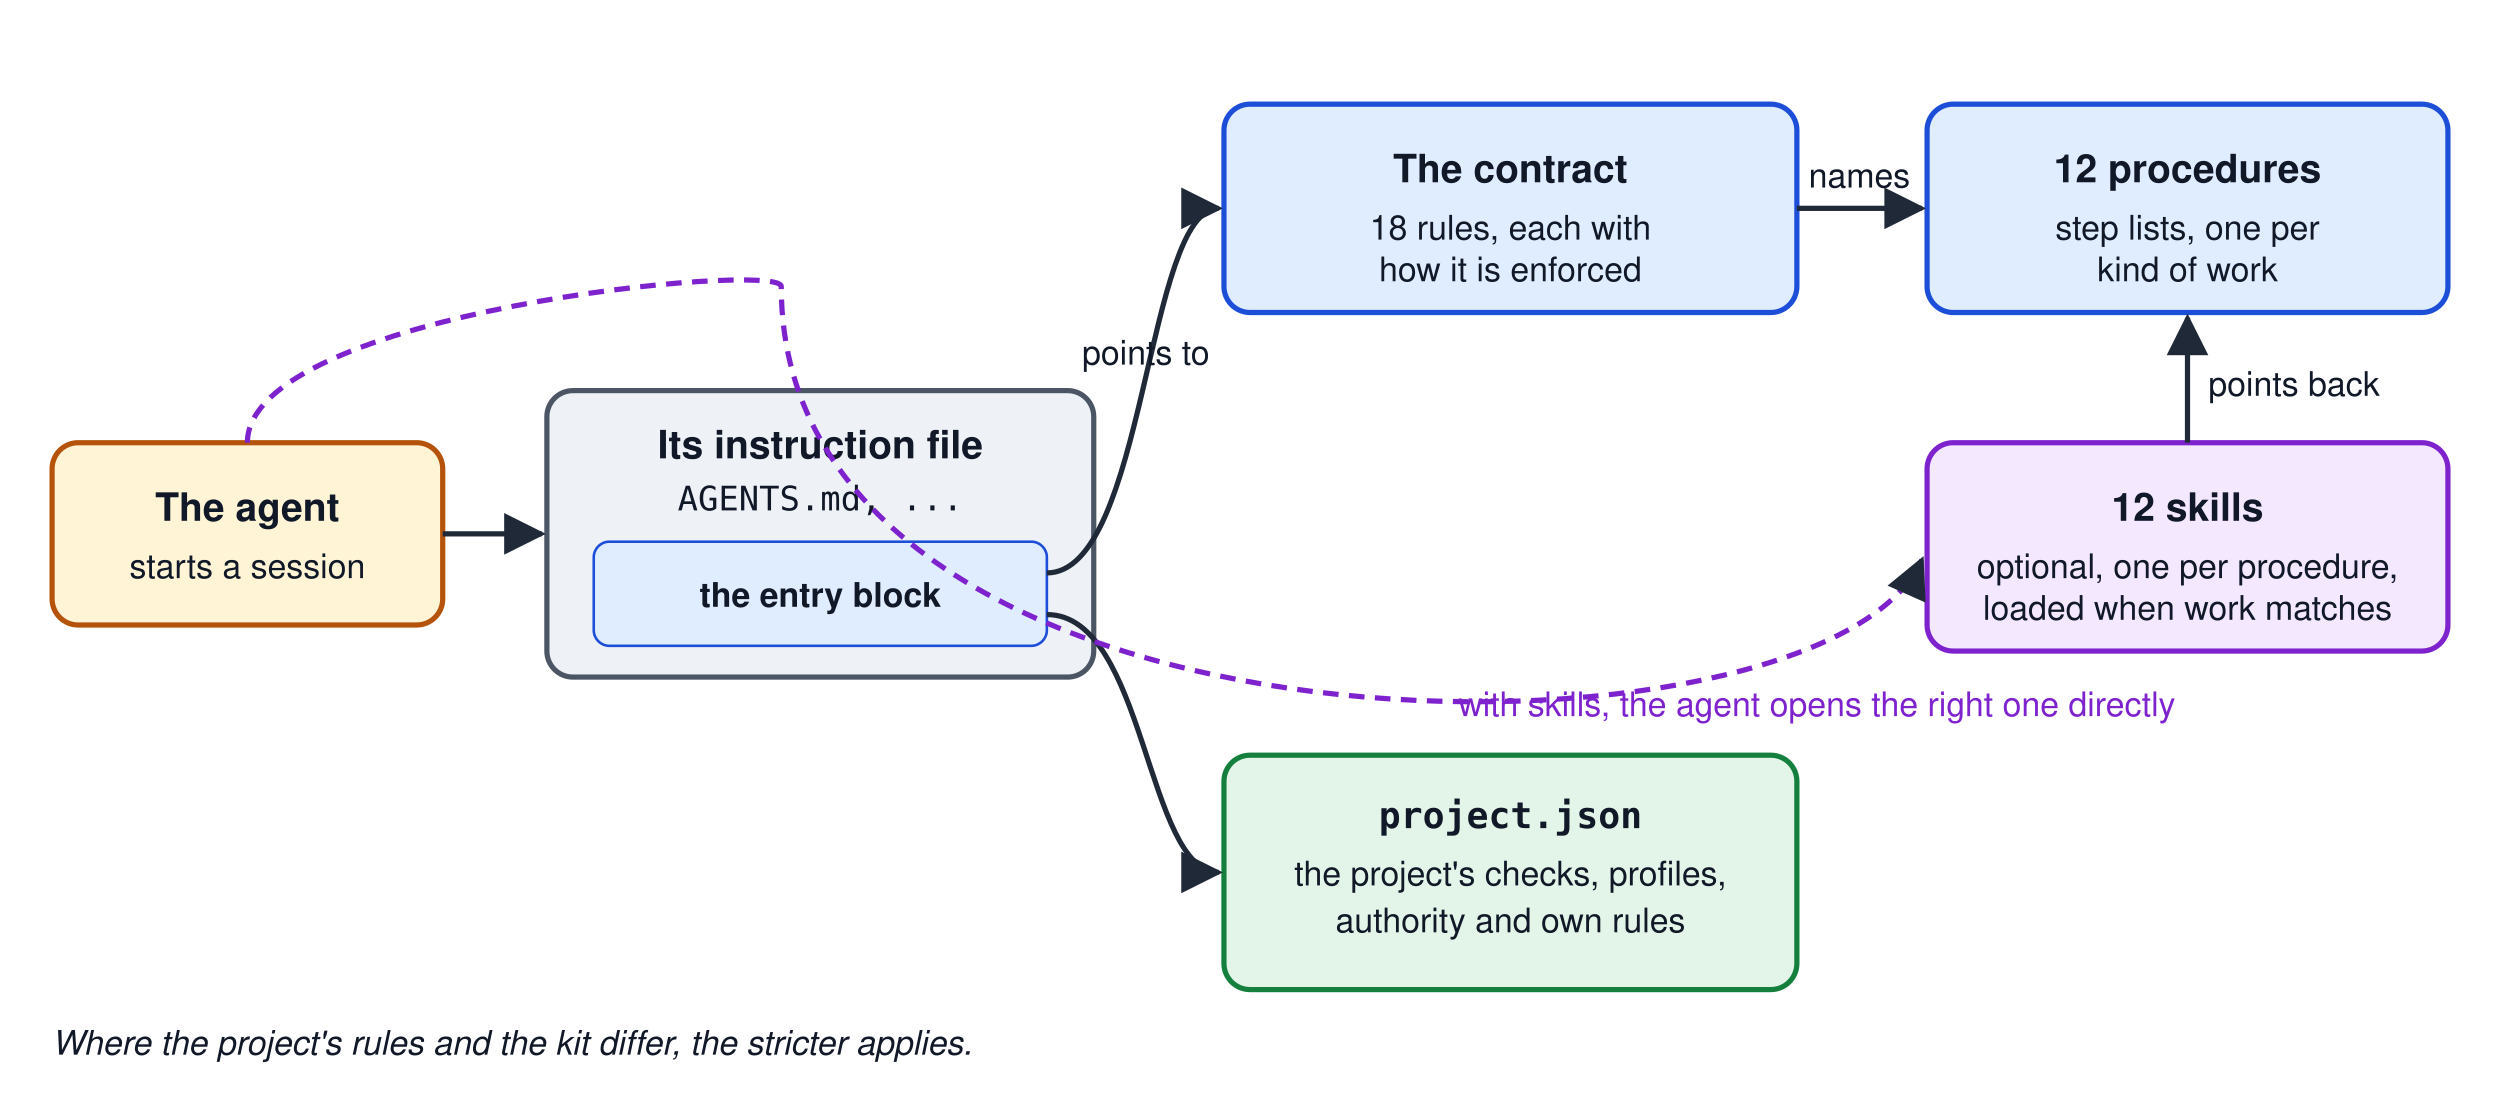
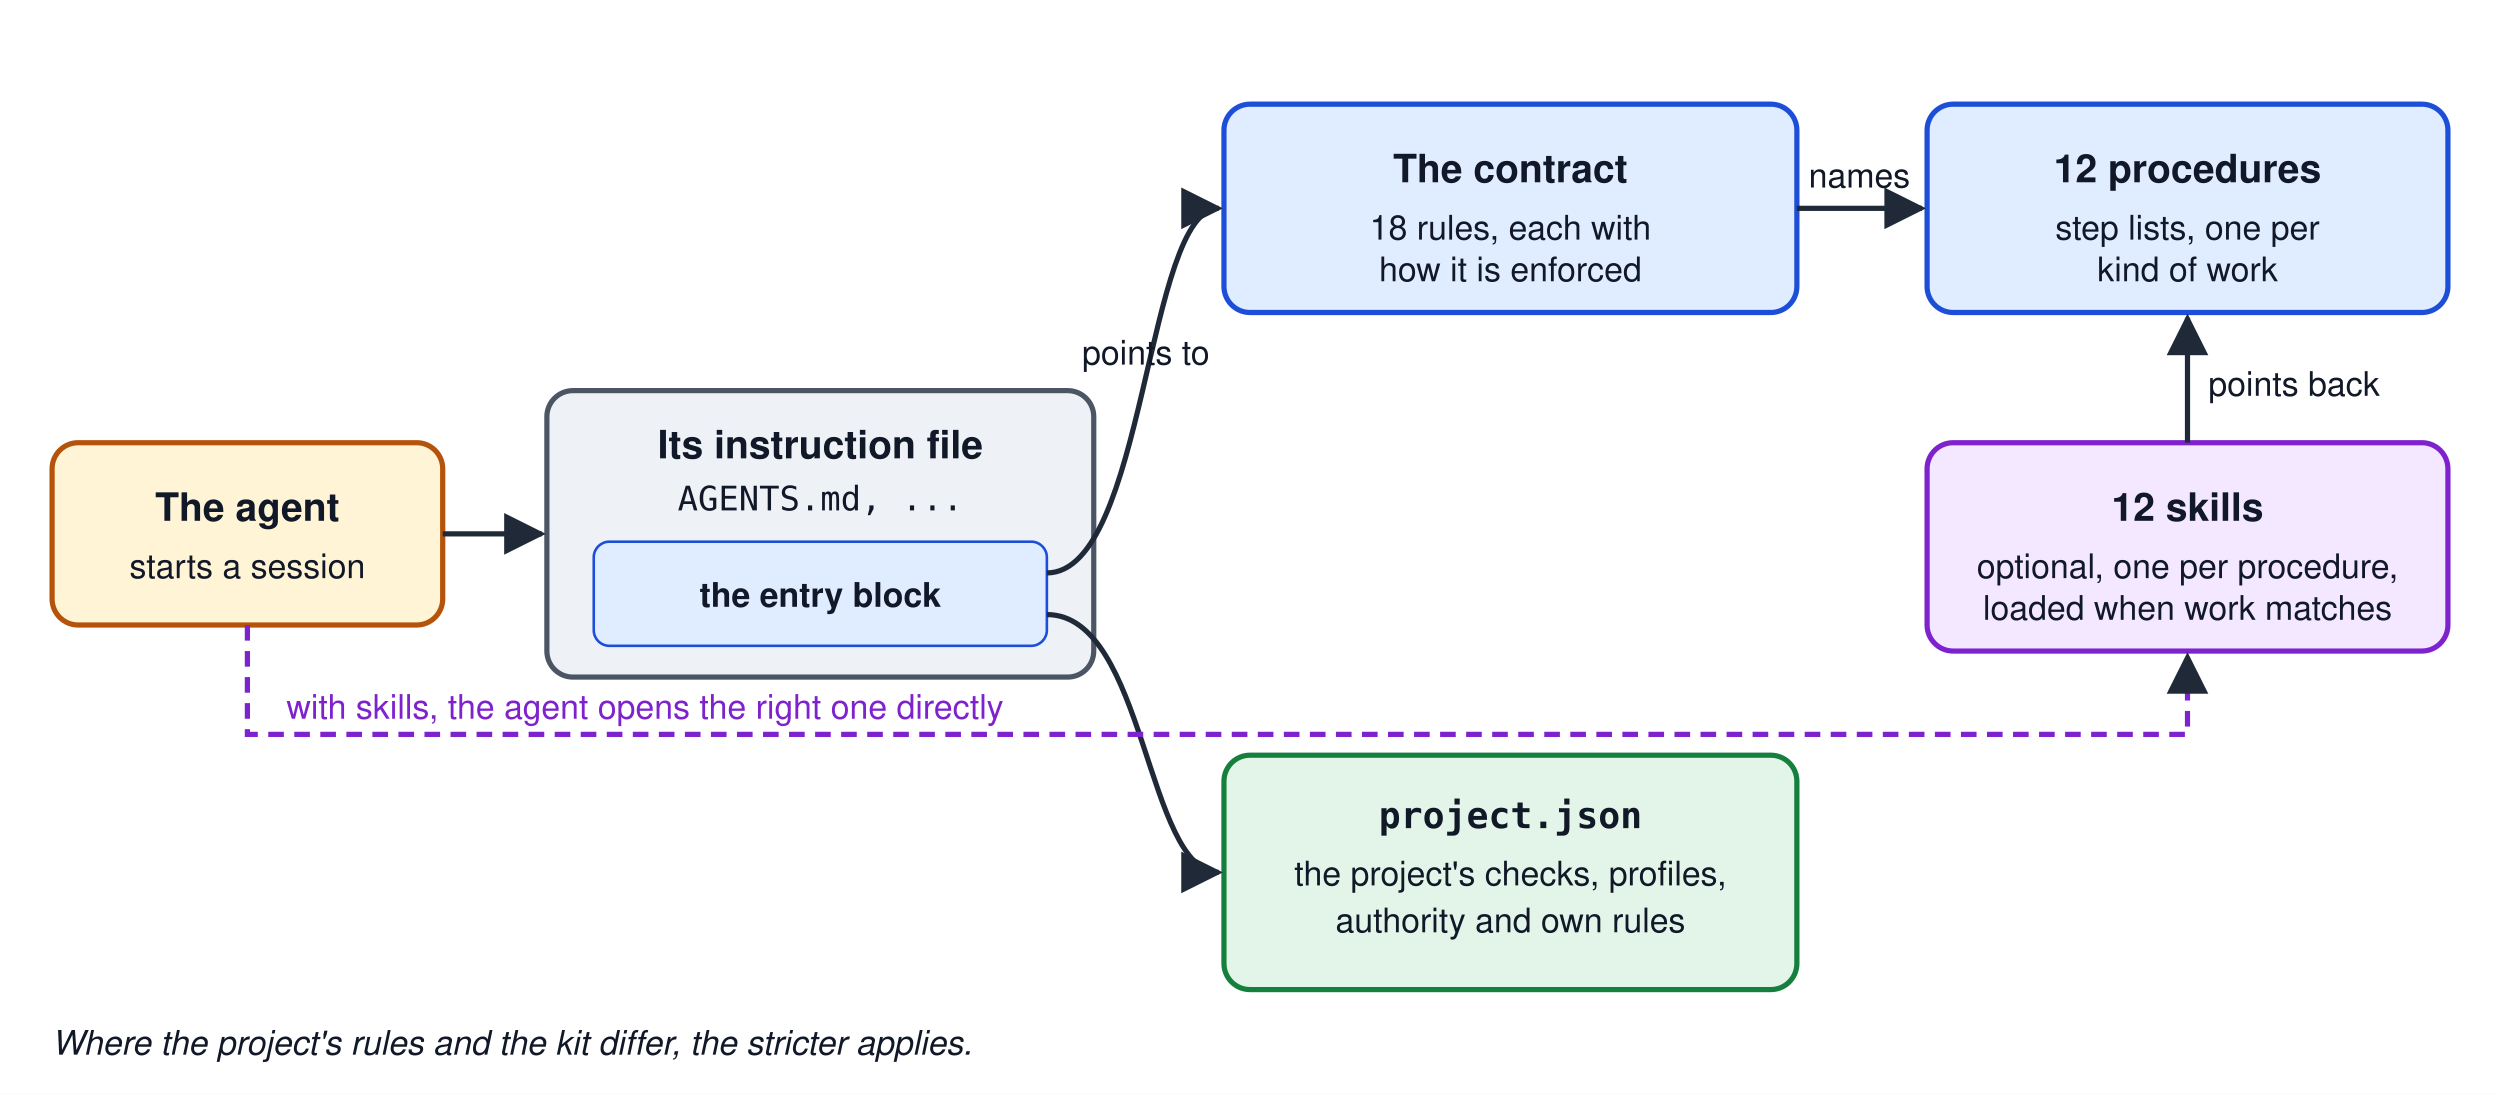
<svg xmlns="http://www.w3.org/2000/svg" viewBox="0 0 960 420" width="960" height="420" role="img" aria-labelledby="title desc" font-family="Helvetica, Arial, sans-serif">
  <defs>
    <marker id="arrow" viewBox="0 0 10 10" refX="9" refY="5" markerWidth="8" markerHeight="8" orient="auto-start-reverse">
      <path d="M0,0 L10,5 L0,10 z" fill="#1f2937" />
    </marker>
  </defs>
  <rect width="960" height="420" fill="#ffffff" />
  <g font-size="15" fill="#111827" text-anchor="middle">
    <rect x="20" y="170" width="150" height="70" rx="10" fill="#fff4d6" stroke="#b45309" stroke-width="2" />
    <text x="95" y="200" font-weight="bold">The agent</text>
    <text x="95" y="222" font-size="13">starts a session</text>
    <rect x="210" y="150" width="210" height="110" rx="10" fill="#eef2f7" stroke="#4b5563" stroke-width="2" />
    <text x="315" y="176" font-weight="bold">Its instruction file</text>
    <text x="315" y="196" font-size="13" font-family="Menlo, Consolas, monospace">AGENTS.md, ...</text>
    <rect x="228" y="208" width="174" height="40" rx="6" fill="#e0ecff" stroke="#1d4ed8" />
    <text x="315" y="233" font-size="13" font-weight="bold">the entry block</text>
    <rect x="470" y="40" width="220" height="80" rx="10" fill="#e0ecff" stroke="#1d4ed8" stroke-width="2" />
    <text x="580" y="70" font-weight="bold">The contract</text>
    <text x="580" y="92" font-size="13">18 rules, each with</text>
    <text x="580" y="108" font-size="13">how it is enforced</text>
    <rect x="470" y="290" width="220" height="90" rx="10" fill="#e3f5e8" stroke="#15803d" stroke-width="2" />
    <text x="580" y="318" font-weight="bold" font-family="Menlo, Consolas, monospace" font-size="14">project.json</text>
    <text x="580" y="340" font-size="13">the project's checks, profiles,</text>
    <text x="580" y="358" font-size="13">authority and own rules</text>
    <rect x="740" y="40" width="200" height="80" rx="10" fill="#e0ecff" stroke="#1d4ed8" stroke-width="2" />
    <text x="840" y="70" font-weight="bold">12 procedures</text>
    <text x="840" y="92" font-size="13">step lists, one per</text>
    <text x="840" y="108" font-size="13">kind of work</text>
    <rect x="740" y="170" width="200" height="80" rx="10" fill="#f3e8ff" stroke="#7e22ce" stroke-width="2" />
    <text x="840" y="200" font-weight="bold">12 skills</text>
    <text x="840" y="222" font-size="13">optional, one per procedure,</text>
    <text x="840" y="238" font-size="13">loaded when work matches</text>
  </g>
  <g stroke="#1f2937" stroke-width="2" fill="none">
    <line x1="170" y1="205" x2="208" y2="205" marker-end="url(#arrow)" />
    <path d="M402,220 C440,220 440,80 468,80" marker-end="url(#arrow)" />
    <path d="M402,236 C440,236 440,335 468,335" marker-end="url(#arrow)" />
    <line x1="690" y1="80" x2="738" y2="80" marker-end="url(#arrow)" />
    <line x1="840" y1="170" x2="840" y2="122" marker-end="url(#arrow)" />
-     <path d="M95,170 C95,120 300,100 300,110 C300,300 700,300 738,215" stroke="#7e22ce" stroke-dasharray="6 4" marker-end="url(#arrow)" />
+     <path d="M95,240 L95,282 L840,282 L840,252" stroke="#7e22ce" stroke-dasharray="6 4" marker-end="url(#arrow)" />
  </g>
  <g font-size="13" fill="#111827">
    <text x="440" y="140" text-anchor="middle">points to</text>
    <text x="714" y="72" text-anchor="middle">names</text>
    <text x="848" y="152">points back</text>
-     <text x="560" y="275" fill="#7e22ce">with skills, the agent opens the right one directly</text>
+     <text x="110" y="276" fill="#7e22ce">with skills, the agent opens the right one directly</text>
    <text x="20" y="405" font-style="italic">Where the project's rules and the kit differ, the stricter applies.</text>
  </g>
</svg>
